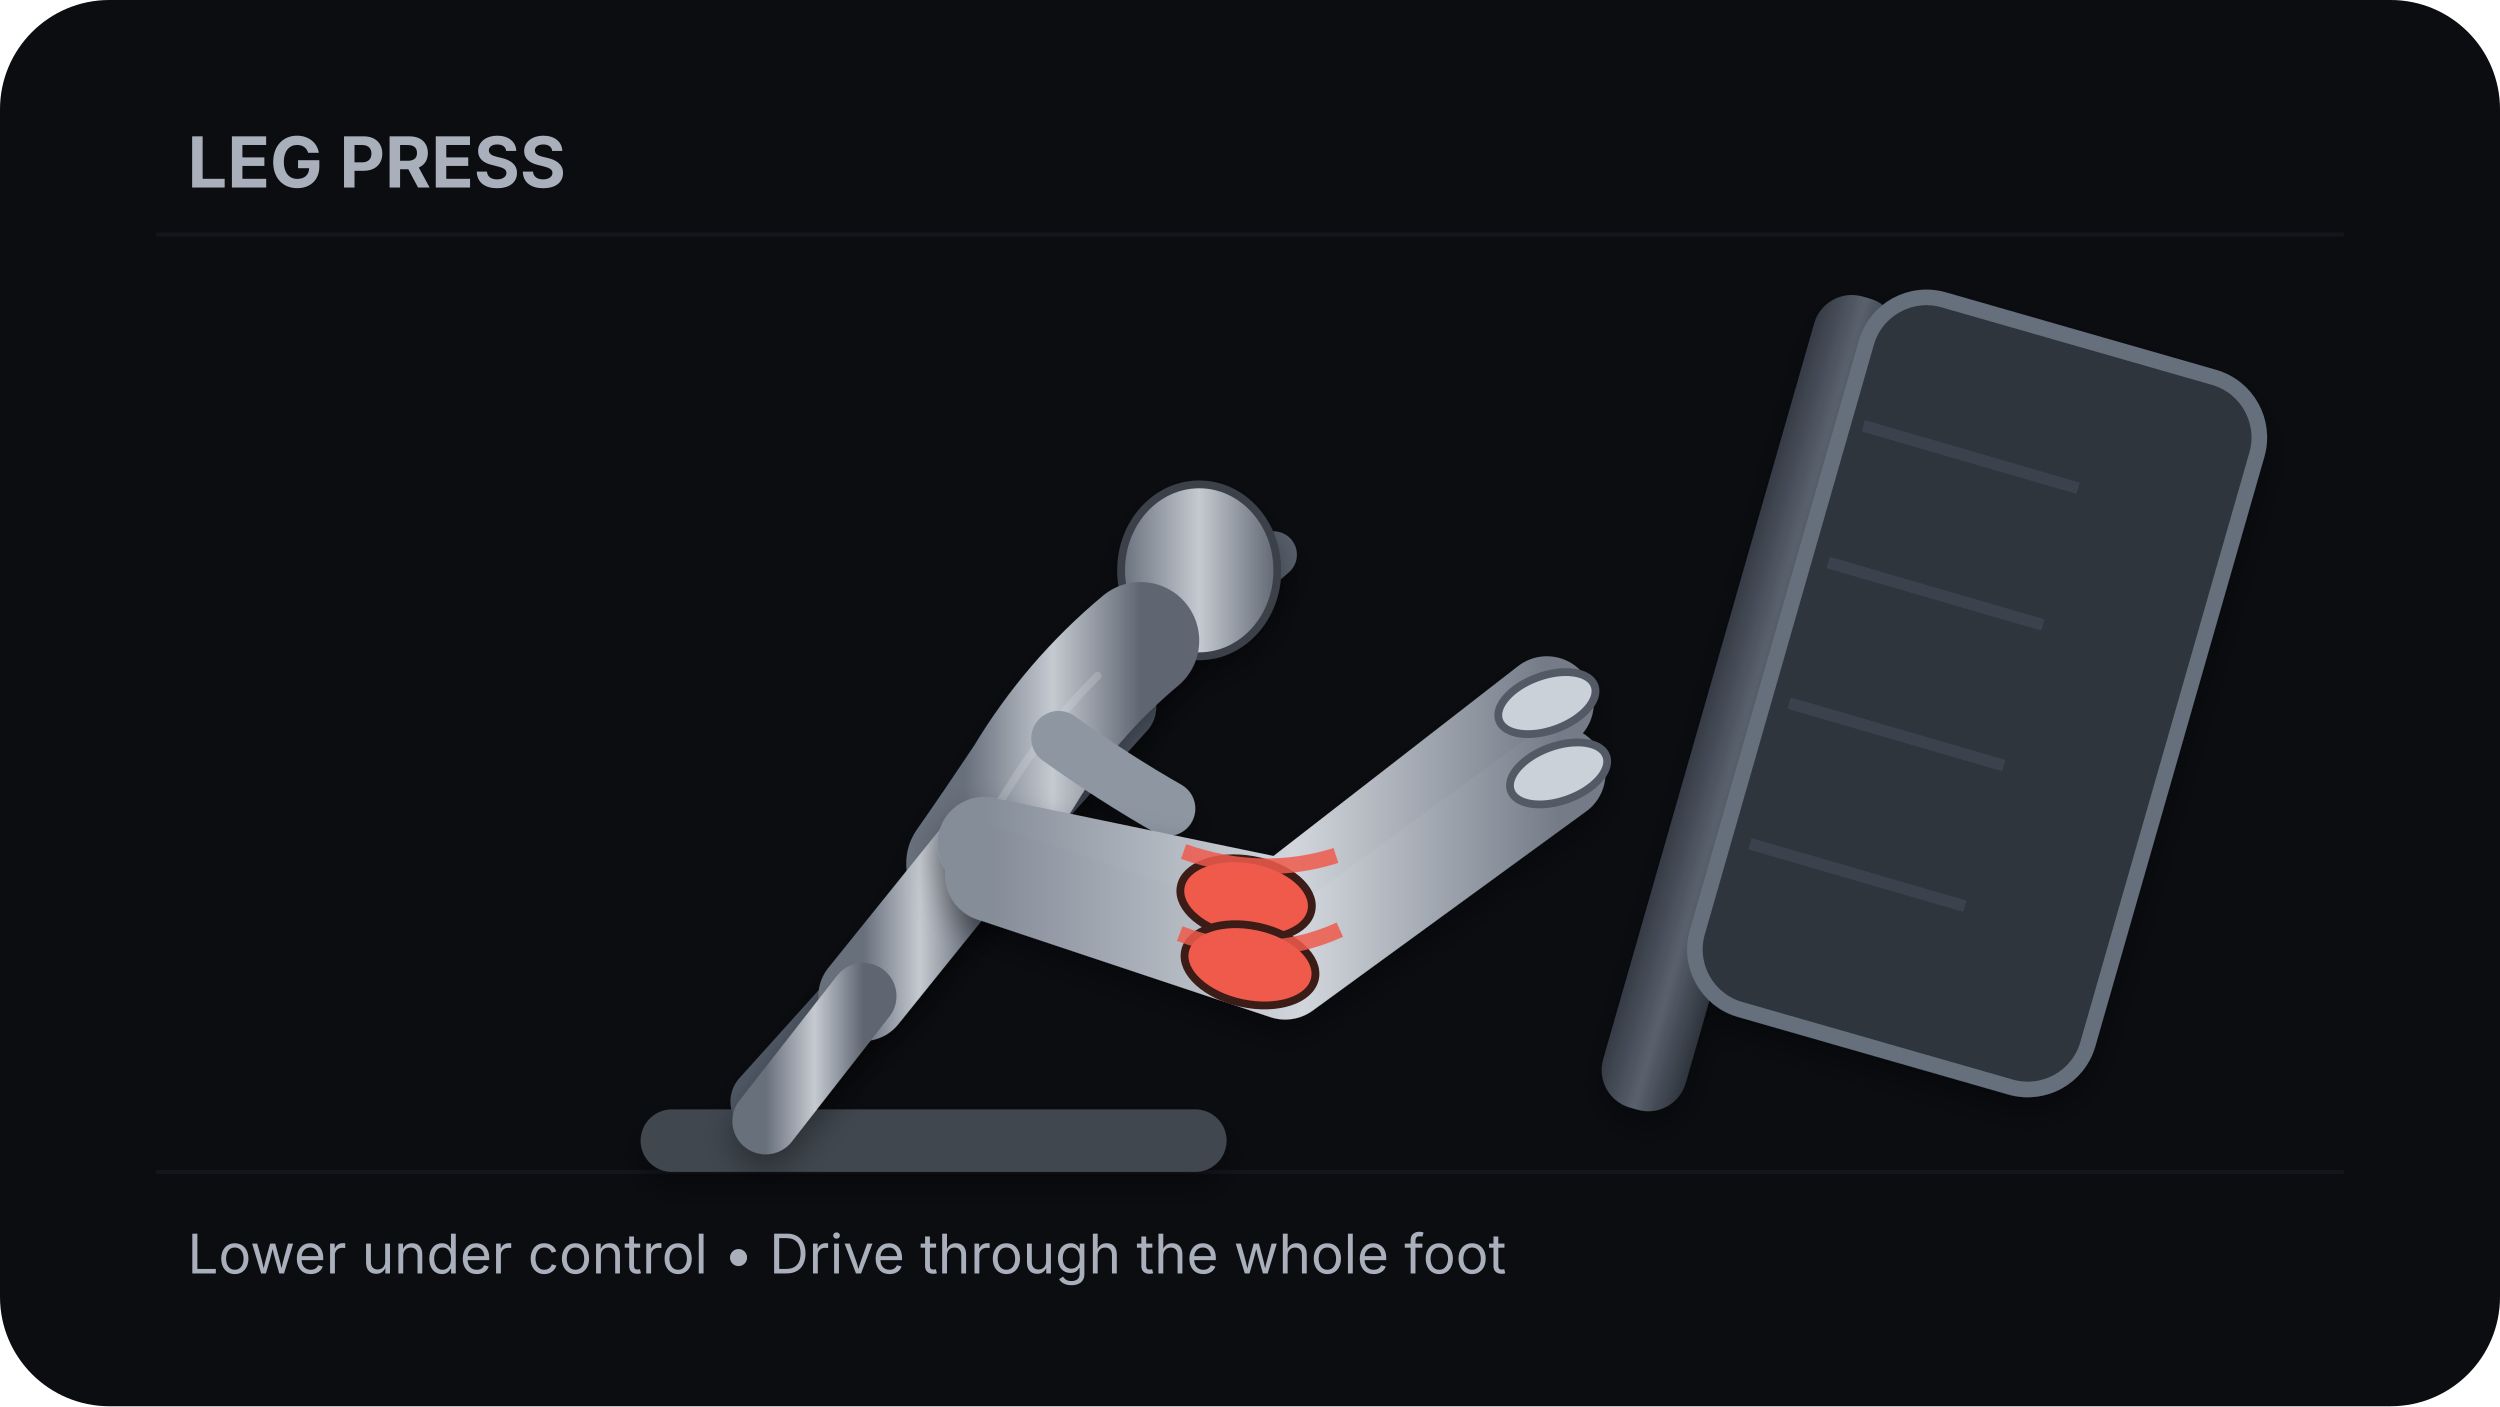
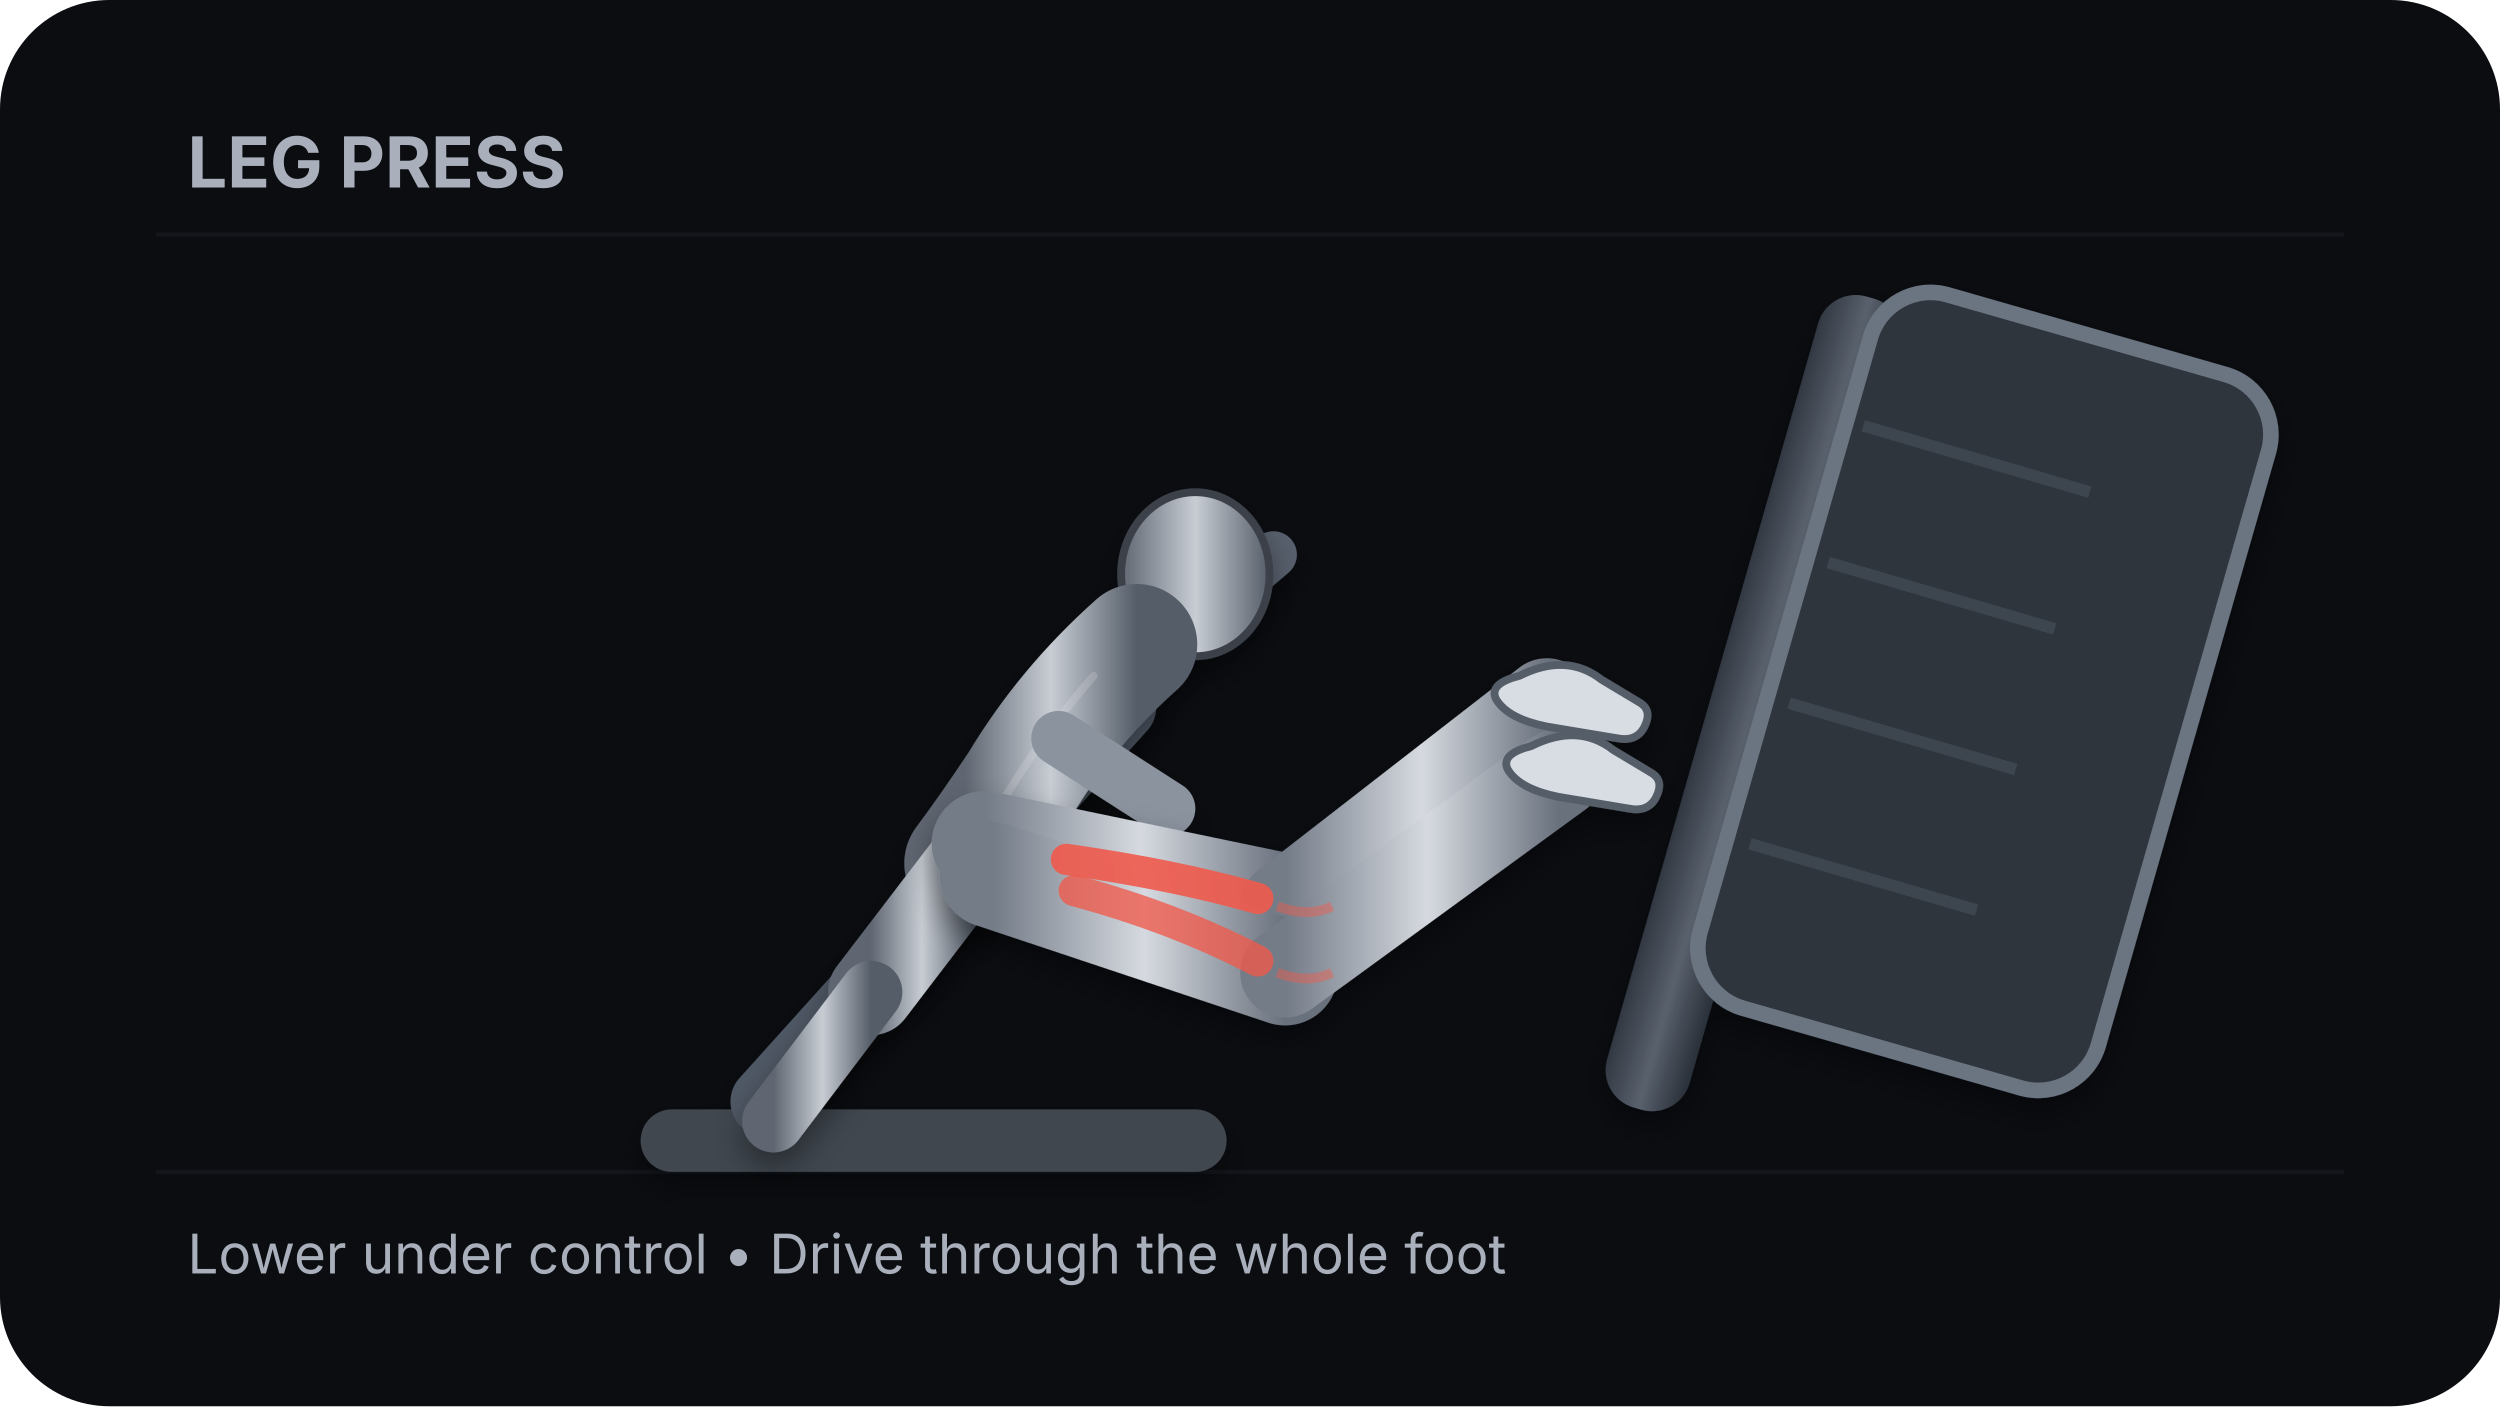
<svg xmlns="http://www.w3.org/2000/svg" viewBox="0 0 640 360" role="img" aria-label="Leg press movement demo">
  <defs>
    <linearGradient id="body" x1="0" x2="1">
-       <stop offset="0" stop-color="#68707c" />
-       <stop offset=".5" stop-color="#c5cad1" />
-       <stop offset="1" stop-color="#5f6672" />
+       <stop offset="0" stop-color="#5f6671" />
+       <stop offset=".5" stop-color="#c8cdd4" />
+       <stop offset="1" stop-color="#555d68" />
    </linearGradient>
    <linearGradient id="limb" x1="0" x2="1">
-       <stop offset="0" stop-color="#858d99" />
-       <stop offset=".55" stop-color="#d2d6dc" />
-       <stop offset="1" stop-color="#747c88" />
+       <stop offset="0" stop-color="#737b87" />
+       <stop offset=".52" stop-color="#d6dae0" />
+       <stop offset="1" stop-color="#69717d" />
    </linearGradient>
    <linearGradient id="metal" x1="0" x2="1">
-       <stop offset="0" stop-color="#353b45" />
+       <stop offset="0" stop-color="#323842" />
      <stop offset=".5" stop-color="#59616d" />
-       <stop offset="1" stop-color="#2e343d" />
+       <stop offset="1" stop-color="#292f38" />
    </linearGradient>
-     <filter id="shadow" x="-20%" y="-20%" width="140%" height="140%">
-       <feDropShadow dx="0" dy="4" stdDeviation="4" flood-color="#000" flood-opacity=".35" />
+     <filter id="shadow" x="-25%" y="-25%" width="150%" height="150%">
+       <feDropShadow dx="0" dy="4" stdDeviation="4" flood-color="#000" flood-opacity=".38" />
    </filter>
  </defs>
  <rect width="640" height="360" rx="28" fill="#0b0d11" />
  <g opacity=".35" stroke="#242932">
    <line x1="40" y1="300" x2="600" y2="300" />
    <line x1="40" y1="60" x2="600" y2="60" />
  </g>
  <g font-family="-apple-system,BlinkMacSystemFont,Segoe UI,sans-serif" fill="#a9b0bb">
    <text x="48" y="48" font-size="18" font-weight="700">LEG PRESS</text>
    <text x="48" y="326" font-size="14">Lower under control • Drive through the whole foot</text>
  </g>
  <g filter="url(#shadow)">
    <path d="M172 292 L306 292" stroke="#404650" stroke-width="16" stroke-linecap="round" />
    <path d="M196 282 L287 181" stroke="#505865" stroke-width="18" stroke-linecap="round" />
    <path d="M278 183 L326 142" stroke="#59616d" stroke-width="12" stroke-linecap="round" />
-     <rect x="437" y="72" width="22" height="216" rx="10" transform="rotate(16 448 180)" fill="url(#metal)" />
-     <rect x="454" y="83" width="104" height="189" rx="16" transform="rotate(16 506 178)" fill="#2e343d" stroke="#666f7d" stroke-width="4" />
-     <path d="M477 109 L532 125 M468 144 L523 160 M458 180 L513 196 M448 216 L503 232" stroke="#3f4651" stroke-width="3" opacity=".8" />
+     <rect x="438" y="72" width="22" height="216" rx="10" transform="rotate(16 449 180)" fill="url(#metal)" />
+     <rect x="455" y="82" width="106" height="190" rx="16" transform="rotate(16 508 177)" fill="#2e343d" stroke="#6b7481" stroke-width="4" />
+     <path d="M477 109 L535 126 M468 144 L526 161 M458 180 L516 197 M448 216 L506 233" stroke="#414853" stroke-width="3" opacity=".85" />
  </g>
  <g stroke-linecap="round" stroke-linejoin="round" filter="url(#shadow)">
-     <ellipse cx="307" cy="146" rx="20" ry="22" fill="url(#body)" stroke="#3b414a" stroke-width="2" />
-     <path d="M292 164 Q274 179 262 199 Q254 211 247 221" stroke="url(#body)" stroke-width="30" fill="none" />
-     <path d="M281 173 Q266 188 255 207" stroke="#e2e5e9" stroke-opacity=".22" stroke-width="2" fill="none" />
-     <path d="M250 219 L221 255" stroke="url(#body)" stroke-width="23" />
-     <path d="M221 255 L196 287" stroke="url(#body)" stroke-width="17" />
-     <path d="M271 189 Q285 199 299 207" stroke="#8e96a2" stroke-width="14" />
+     <ellipse cx="306" cy="147" rx="19" ry="21" fill="url(#body)" stroke="#3a4049" stroke-width="2" />
+     <path d="M291 165 Q273 181 261 201 Q253 213 247 221" stroke="url(#body)" stroke-width="31" fill="none" />
+     <path d="M280 173 Q266 189 255 208" stroke="#eef1f4" stroke-opacity=".18" stroke-width="2" fill="none" />
+     <path d="M249 220 L223 254" stroke="url(#body)" stroke-width="22" />
+     <path d="M223 254 L198 287" stroke="url(#body)" stroke-width="16" />
+     <path d="M271 189 Q285 198 299 207" stroke="#8b939f" stroke-width="14" />
+     <path d="M261 211 Q267 220 276 226" stroke="#ef5a4c" stroke-opacity=".58" stroke-width="8" />
  </g>
  <g stroke-linecap="round" stroke-linejoin="round" filter="url(#shadow)">
-     <g>
-       <path d="M252 216 L329 232 L396 180" stroke="url(#limb)" stroke-width="24" fill="none">
-         <animate attributeName="d" values="M252 216 L329 232 L396 180;M252 216 L360 220 L435 176;M252 216 L329 232 L396 180" dur="3s" calcMode="spline" keySplines=".42 0 .58 1;.42 0 .58 1" repeatCount="indefinite" />
+     <path d="M252 216 L329 232" stroke="url(#limb)" stroke-width="27" fill="none">
+       <animate attributeName="d" values="M252 216 L329 232;M252 216 L360 220;M252 216 L329 232" dur="3s" calcMode="spline" keySplines=".42 0 .58 1;.42 0 .58 1" repeatCount="indefinite" />
+     </path>
+     <path d="M329 232 L396 180" stroke="url(#limb)" stroke-width="23" fill="none">
+       <animate attributeName="d" values="M329 232 L396 180;M360 220 L435 176;M329 232 L396 180" dur="3s" calcMode="spline" keySplines=".42 0 .58 1;.42 0 .58 1" repeatCount="indefinite" />
+     </path>
+     <path d="M254 224 L329 249" stroke="url(#limb)" stroke-width="27" fill="none">
+       <animate attributeName="d" values="M254 224 L329 249;M254 224 L360 238;M254 224 L329 249" dur="3s" calcMode="spline" keySplines=".42 0 .58 1;.42 0 .58 1" repeatCount="indefinite" />
+     </path>
+     <path d="M329 249 L399 198" stroke="url(#limb)" stroke-width="23" fill="none">
+       <animate attributeName="d" values="M329 249 L399 198;M360 238 L438 193;M329 249 L399 198" dur="3s" calcMode="spline" keySplines=".42 0 .58 1;.42 0 .58 1" repeatCount="indefinite" />
+     </path>
+     <path d="M273 220 Q301 224 322 230" stroke="#ef5a4c" stroke-width="8" opacity=".9" fill="none">
+       <animate attributeName="d" values="M273 220 Q301 224 322 230;M273 220 Q315 219 349 220;M273 220 Q301 224 322 230" dur="3s" repeatCount="indefinite" />
+     </path>
+     <path d="M275 228 Q301 235 322 246" stroke="#ef5a4c" stroke-width="8" opacity=".78" fill="none">
+       <animate attributeName="d" values="M275 228 Q301 235 322 246;M275 228 Q317 231 350 238;M275 228 Q301 235 322 246" dur="3s" repeatCount="indefinite" />
+     </path>
+     <g fill="#d8dde3" stroke="#555d67" stroke-width="2">
+       <path d="M389 173 q12 -6 21 1 l10 6 q3 2 1 6 q-2 4 -7 3 l-18 -3 q-10 -2 -13 -7 q-2 -4 6 -6z">
+         <animate attributeName="d" values="M389 173 q12 -6 21 1 l10 6 q3 2 1 6 q-2 4 -7 3 l-18 -3 q-10 -2 -13 -7 q-2 -4 6 -6z;M428 169 q12 -6 21 1 l10 6 q3 2 1 6 q-2 4 -7 3 l-18 -3 q-10 -2 -13 -7 q-2 -4 6 -6z;M389 173 q12 -6 21 1 l10 6 q3 2 1 6 q-2 4 -7 3 l-18 -3 q-10 -2 -13 -7 q-2 -4 6 -6z" dur="3s" repeatCount="indefinite" />
      </path>
-       <path d="M254 224 L329 249 L399 198" stroke="url(#limb)" stroke-width="24" fill="none">
-         <animate attributeName="d" values="M254 224 L329 249 L399 198;M254 224 L360 238 L438 193;M254 224 L329 249 L399 198" dur="3s" calcMode="spline" keySplines=".42 0 .58 1;.42 0 .58 1" repeatCount="indefinite" />
+       <path d="M392 191 q12 -6 21 1 l10 6 q3 2 1 6 q-2 4 -7 3 l-18 -3 q-10 -2 -13 -7 q-2 -4 6 -6z">
+         <animate attributeName="d" values="M392 191 q12 -6 21 1 l10 6 q3 2 1 6 q-2 4 -7 3 l-18 -3 q-10 -2 -13 -7 q-2 -4 6 -6z;M431 186 q12 -6 21 1 l10 6 q3 2 1 6 q-2 4 -7 3 l-18 -3 q-10 -2 -13 -7 q-2 -4 6 -6z;M392 191 q12 -6 21 1 l10 6 q3 2 1 6 q-2 4 -7 3 l-18 -3 q-10 -2 -13 -7 q-2 -4 6 -6z" dur="3s" repeatCount="indefinite" />
      </path>
    </g>
-     <g fill="#ef5a4c" stroke="#3a1b18" stroke-width="2">
-       <ellipse cx="319" cy="230" rx="17" ry="10" transform="rotate(10 319 230)">
-         <animate attributeName="cx" values="319;350;319" dur="3s" repeatCount="indefinite" />
-         <animate attributeName="cy" values="230;219;230" dur="3s" repeatCount="indefinite" />
-       </ellipse>
-       <ellipse cx="320" cy="247" rx="17" ry="10" transform="rotate(12 320 247)">
-         <animate attributeName="cx" values="320;350;320" dur="3s" repeatCount="indefinite" />
-         <animate attributeName="cy" values="247;236;247" dur="3s" repeatCount="indefinite" />
-       </ellipse>
-     </g>
-     <g fill="#cbd1d8" stroke="#535a65" stroke-width="2">
-       <ellipse cx="396" cy="180" rx="13" ry="7" transform="rotate(-20 396 180)">
-         <animate attributeName="cx" values="396;435;396" dur="3s" repeatCount="indefinite" />
-         <animate attributeName="cy" values="180;176;180" dur="3s" repeatCount="indefinite" />
-       </ellipse>
-       <ellipse cx="399" cy="198" rx="13" ry="7" transform="rotate(-20 399 198)">
-         <animate attributeName="cx" values="399;438;399" dur="3s" repeatCount="indefinite" />
-         <animate attributeName="cy" values="198;193;198" dur="3s" repeatCount="indefinite" />
-       </ellipse>
-     </g>
  </g>
-   <g fill="none" stroke="#ef5a4c" stroke-width="4" opacity=".85">
-     <path d="M303 218 Q323 225 342 219" />
-     <path d="M302 239 Q323 247 343 238" />
+   <g fill="none" stroke="#ef5a4c" stroke-width="2.5" opacity=".45">
+     <path d="M327 232 q8 3 14 0" />
+     <path d="M327 249 q8 3 14 0" />
  </g>
</svg>
